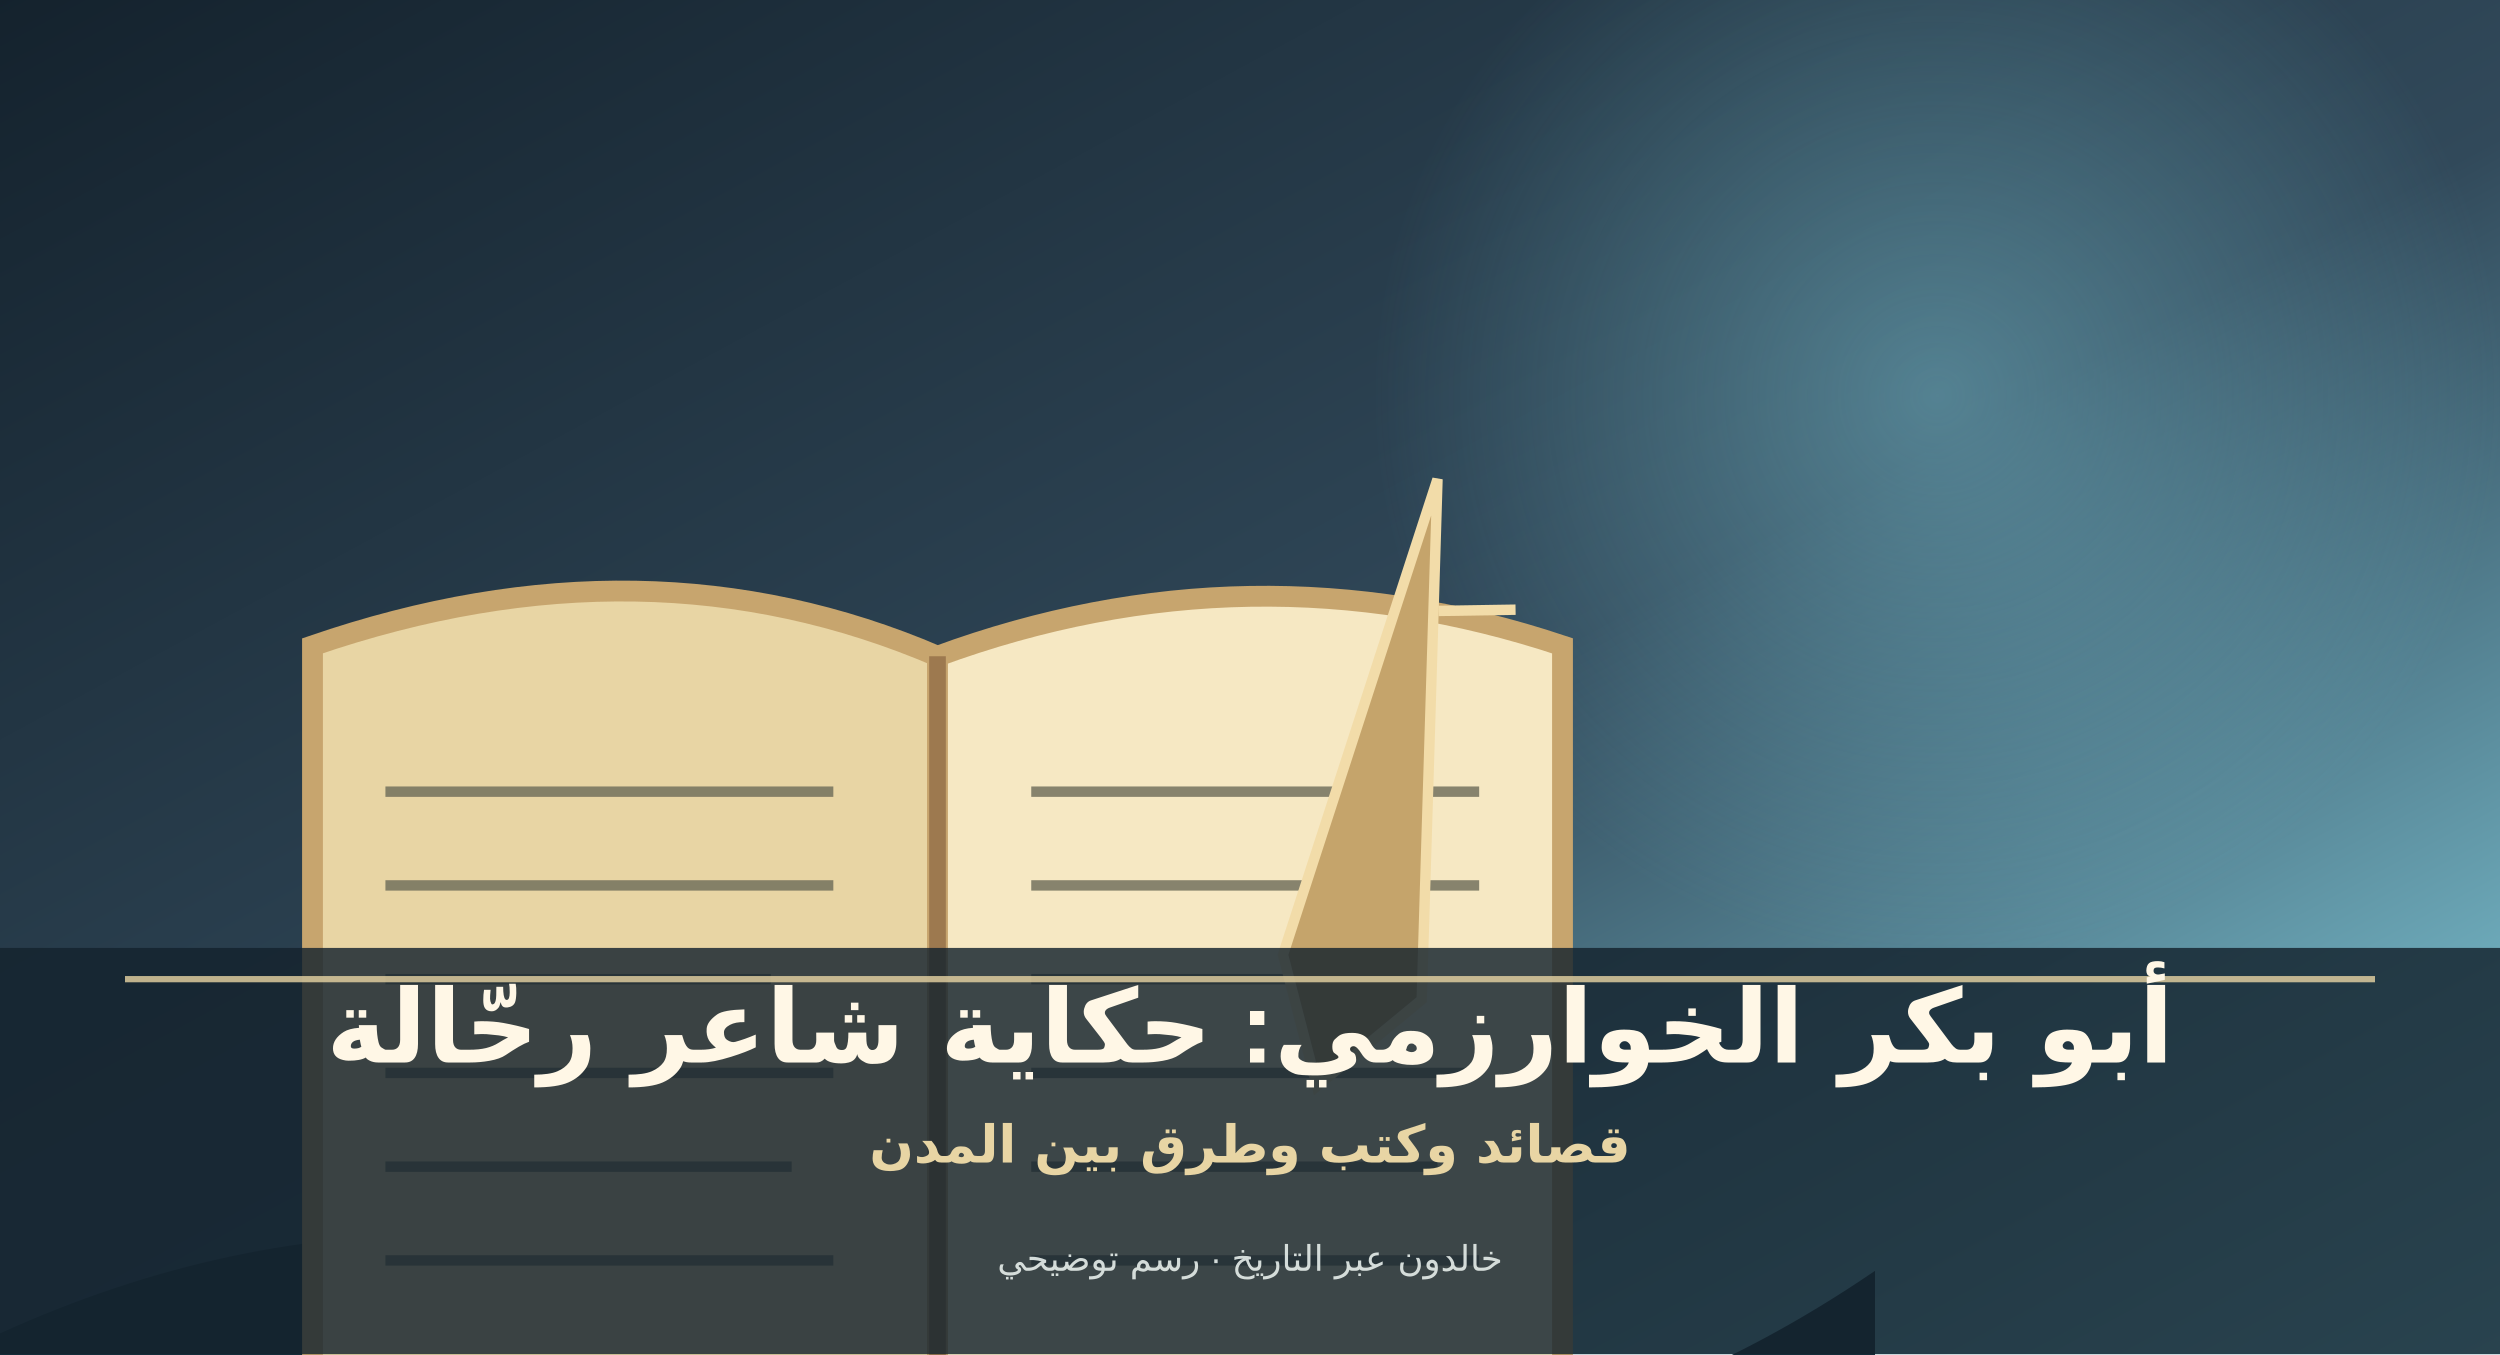
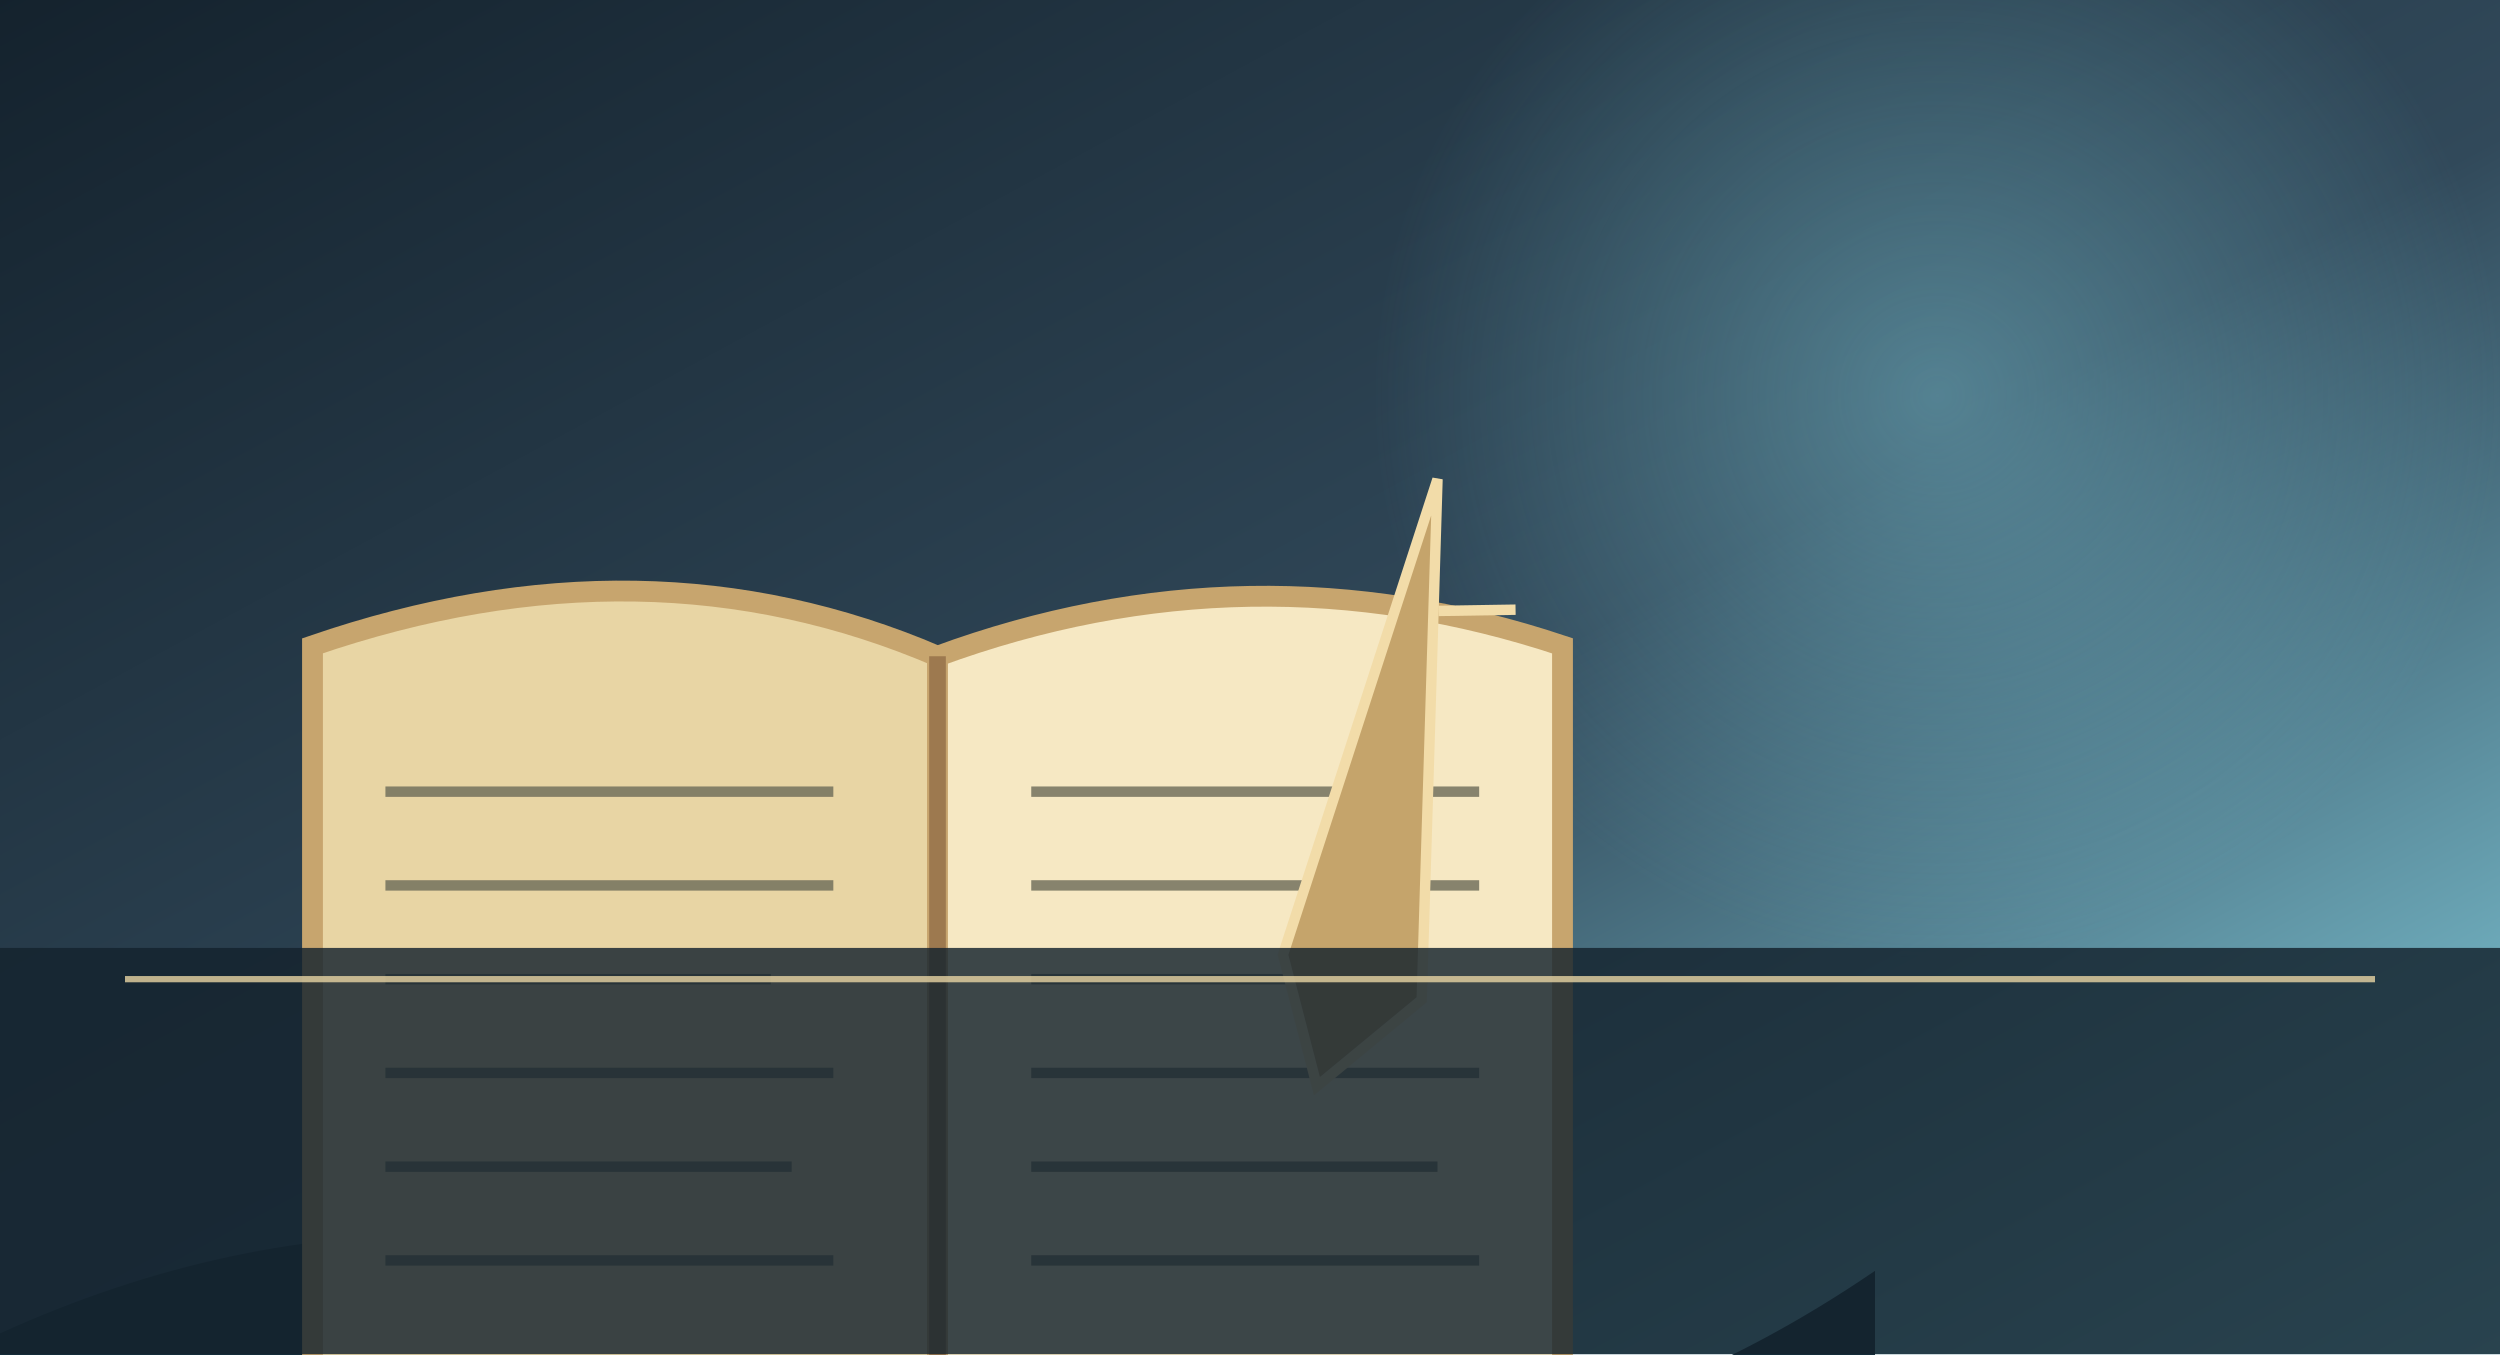
- <svg xmlns="http://www.w3.org/2000/svg" width="1200" height="650" viewBox="0 0 1200 650" role="img" aria-labelledby="title desc">
+ <svg xmlns="http://www.w3.org/2000/svg" width="1200" height="650" viewBox="0 0 1200 650" aria-hidden="true">
  <defs>
    <linearGradient id="bg" x1="0" y1="0" x2="1" y2="1">
      <stop stop-color="#14222d" />
      <stop offset=".55" stop-color="#31495a" />
      <stop offset="1" stop-color="#8ad9e8" />
    </linearGradient>
    <radialGradient id="glow">
      <stop stop-color="#8ad9e8" stop-opacity=".4" />
      <stop offset="1" stop-color="#8ad9e8" stop-opacity="0" />
    </radialGradient>
  </defs>
  <rect width="1200" height="650" fill="url(#bg)" />
  <circle cx="930" cy="190" r="270" fill="url(#glow)" />
  <path d="M0 640Q220 540 450 650T900 610V1100H0Z" fill="#152d3a" />
  <path d="M0 760Q230 660 450 770T900 730" stroke="#8ad9e8" stroke-width="4" fill="none" opacity=".55" />
  <g transform="translate(150 280)">
    <path d="M0 30Q160 -25 300 35V440Q150 385 0 430Z" fill="#e8d5a4" stroke="#c7a56e" stroke-width="10" />
    <path d="M300 35Q450 -20 600 30V430Q450 385 300 440Z" fill="#f6e8c3" stroke="#c7a56e" stroke-width="10" />
    <path d="M300 35V440" stroke="#9d794f" stroke-width="8" />
    <g stroke="#6c6a57" stroke-width="5" opacity=".8">
      <path d="M35 100H250M35 145H250M35 190H220M35 235H250M35 280H230M35 325H250M345 100H560M345 145H560M345 190H535M345 235H560M345 280H540M345 325H560" />
    </g>
  </g>
  <g transform="translate(690 230) rotate(18)">
    <path d="M0 0L70 240L35 295L0 240Z" fill="#c5a46b" stroke="#f2dca9" stroke-width="5" />
    <path d="M0 0L70 240" stroke="#f2dca9" stroke-width="4" />
    <path d="M20 60L55 48" stroke="#f2dca9" stroke-width="5" />
  </g>
  <path d="M75 830Q250 780 360 850T650 835T840 860" stroke="#8ad9e8" stroke-width="5" fill="none" stroke-dasharray="8 16" />
  <rect x="0" y="455" width="1200" height="195" fill="#14222d" opacity=".82" />
  <path d="M60 470H1140" stroke="#e8d5a4" stroke-width="3" opacity=".8" />
-   <text x="50%" y="510" text-anchor="middle" fill="#fff7e6" font-family="Cairo,Arial,sans-serif" font-size="49" font-weight="800">أبو بكر الخوارزمي: حكاية شاعر رحّالة</text>
-   <text x="50%" y="558" text-anchor="middle" fill="#e8d5a4" font-family="Cairo,Arial,sans-serif" font-size="25" font-weight="700">قصائد وكتب وطرق بين المدن</text>
-   <text x="50%" y="610" text-anchor="middle" fill="#eaf1ee" opacity=".88" font-family="Cairo,Arial,sans-serif" font-size="17">خالدون عبر التاريخ · رسم توضيحي</text>
</svg>
